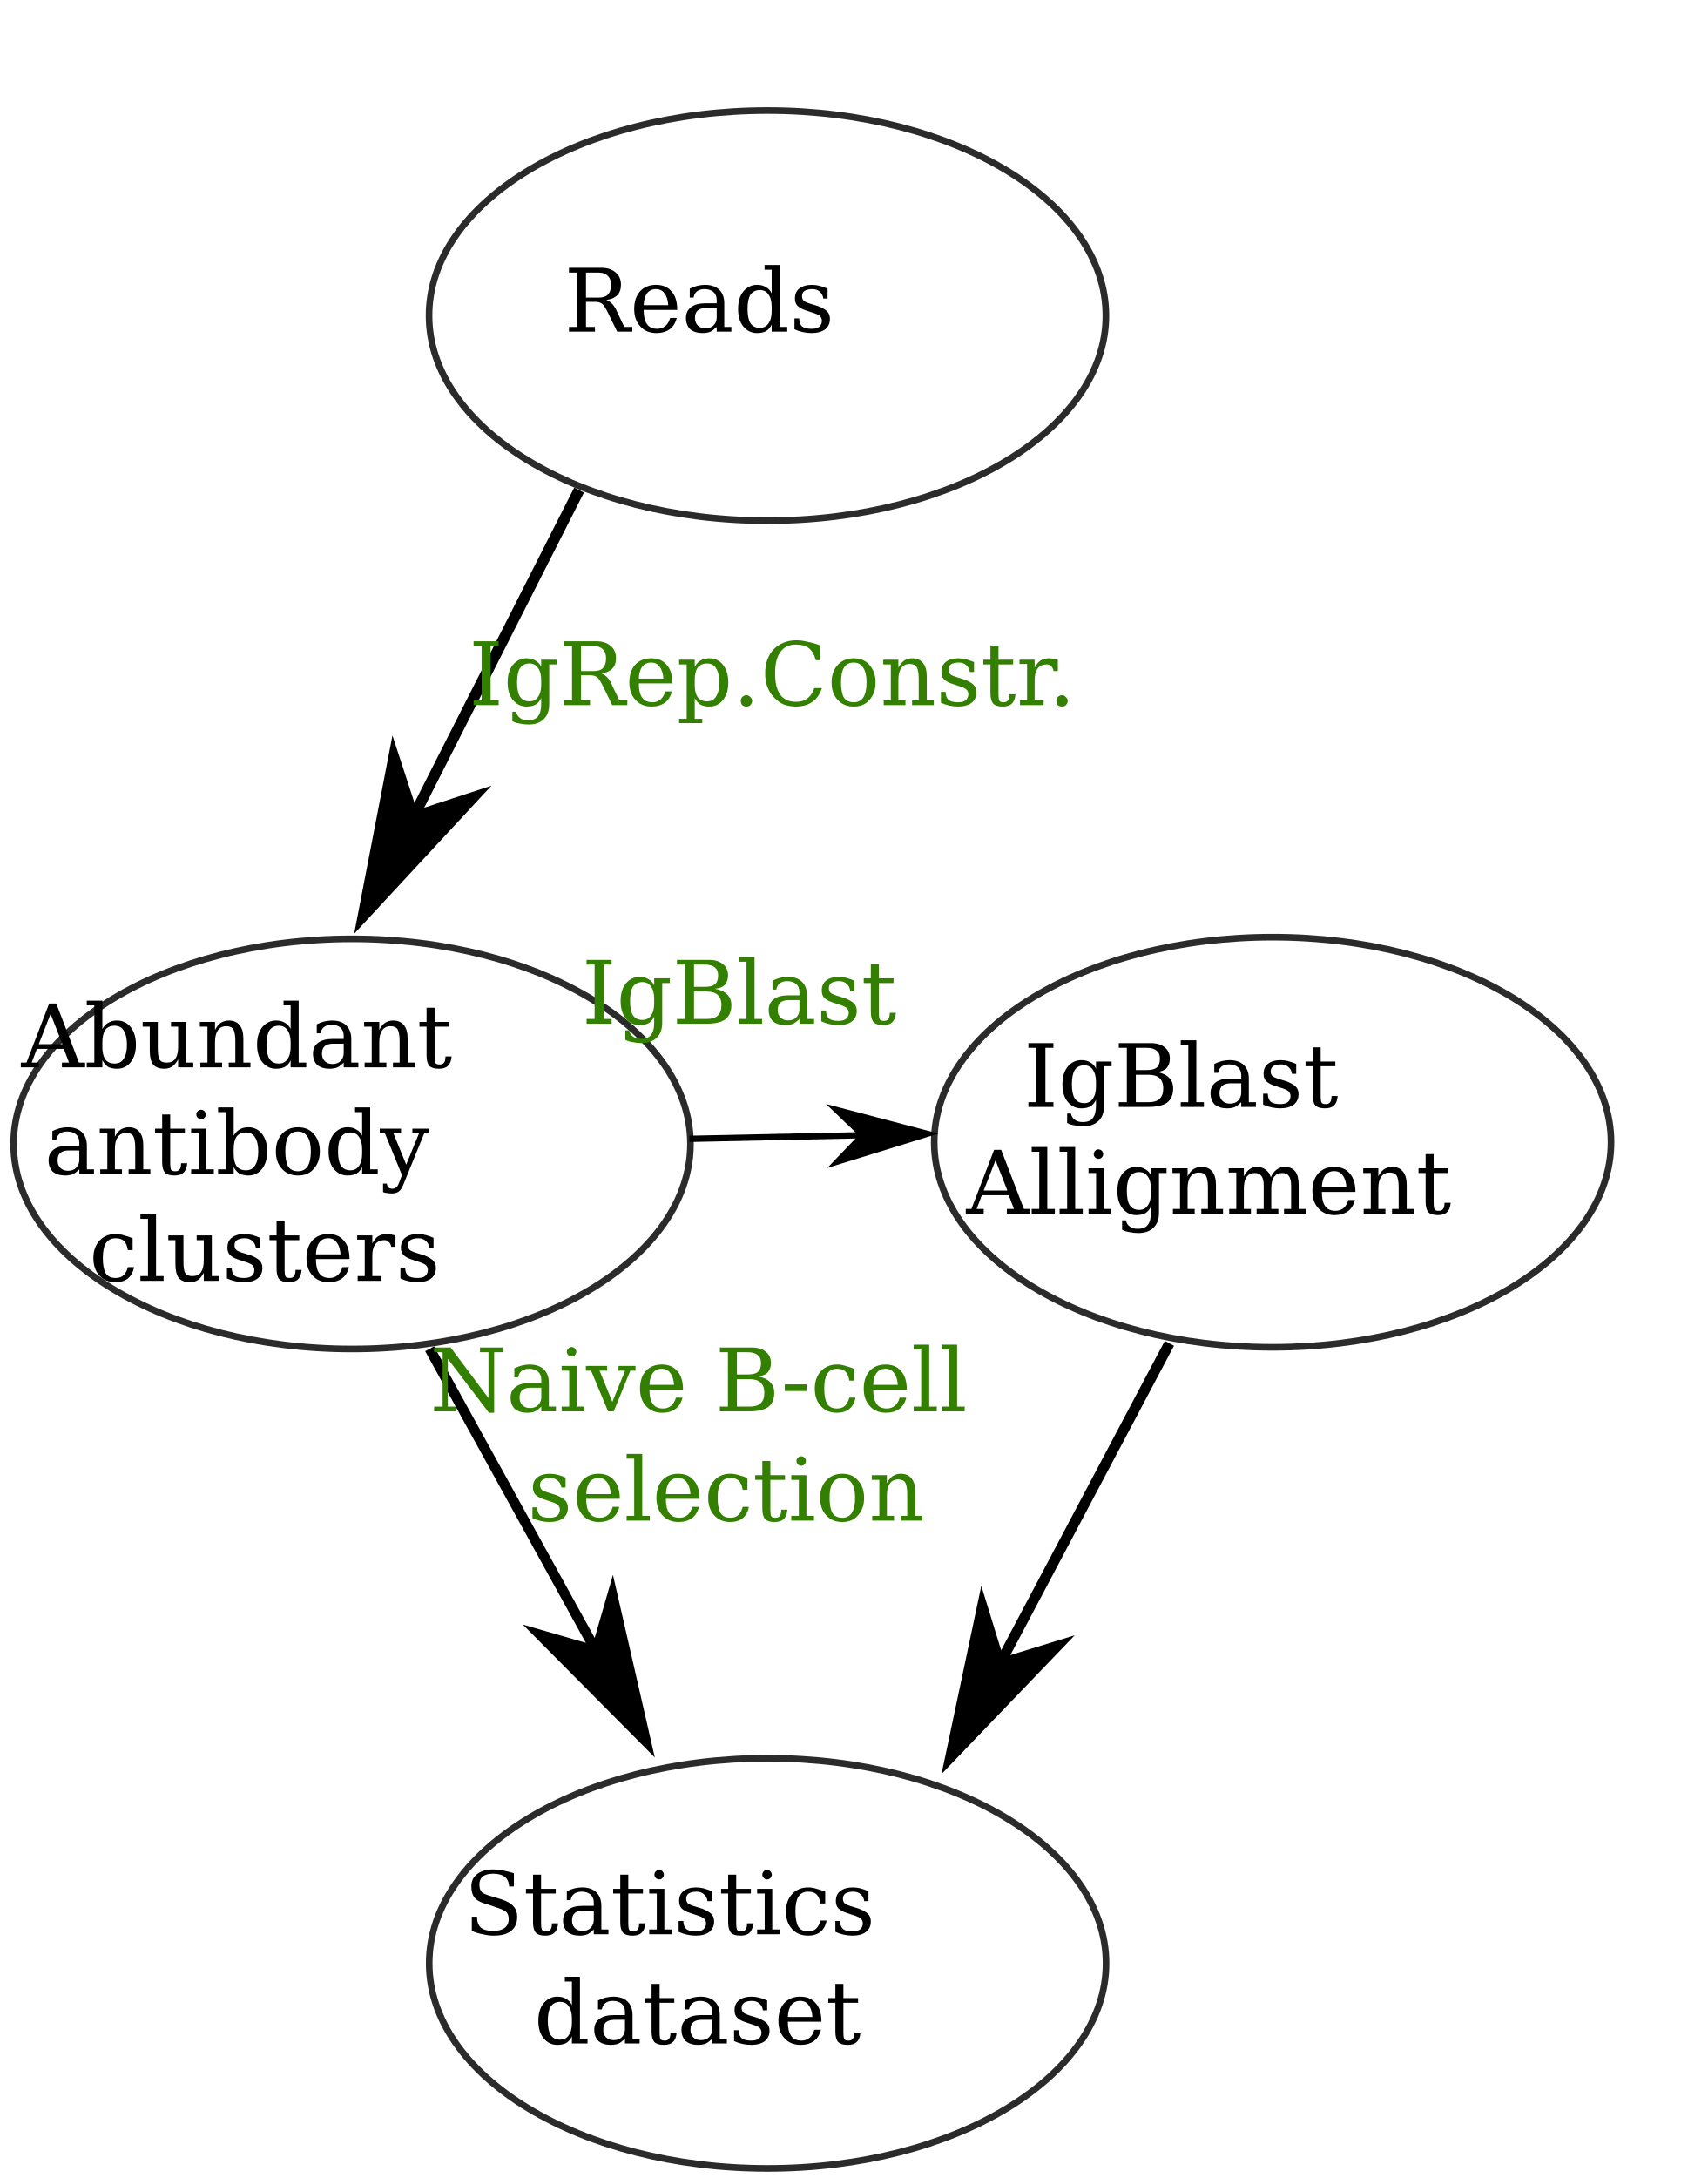
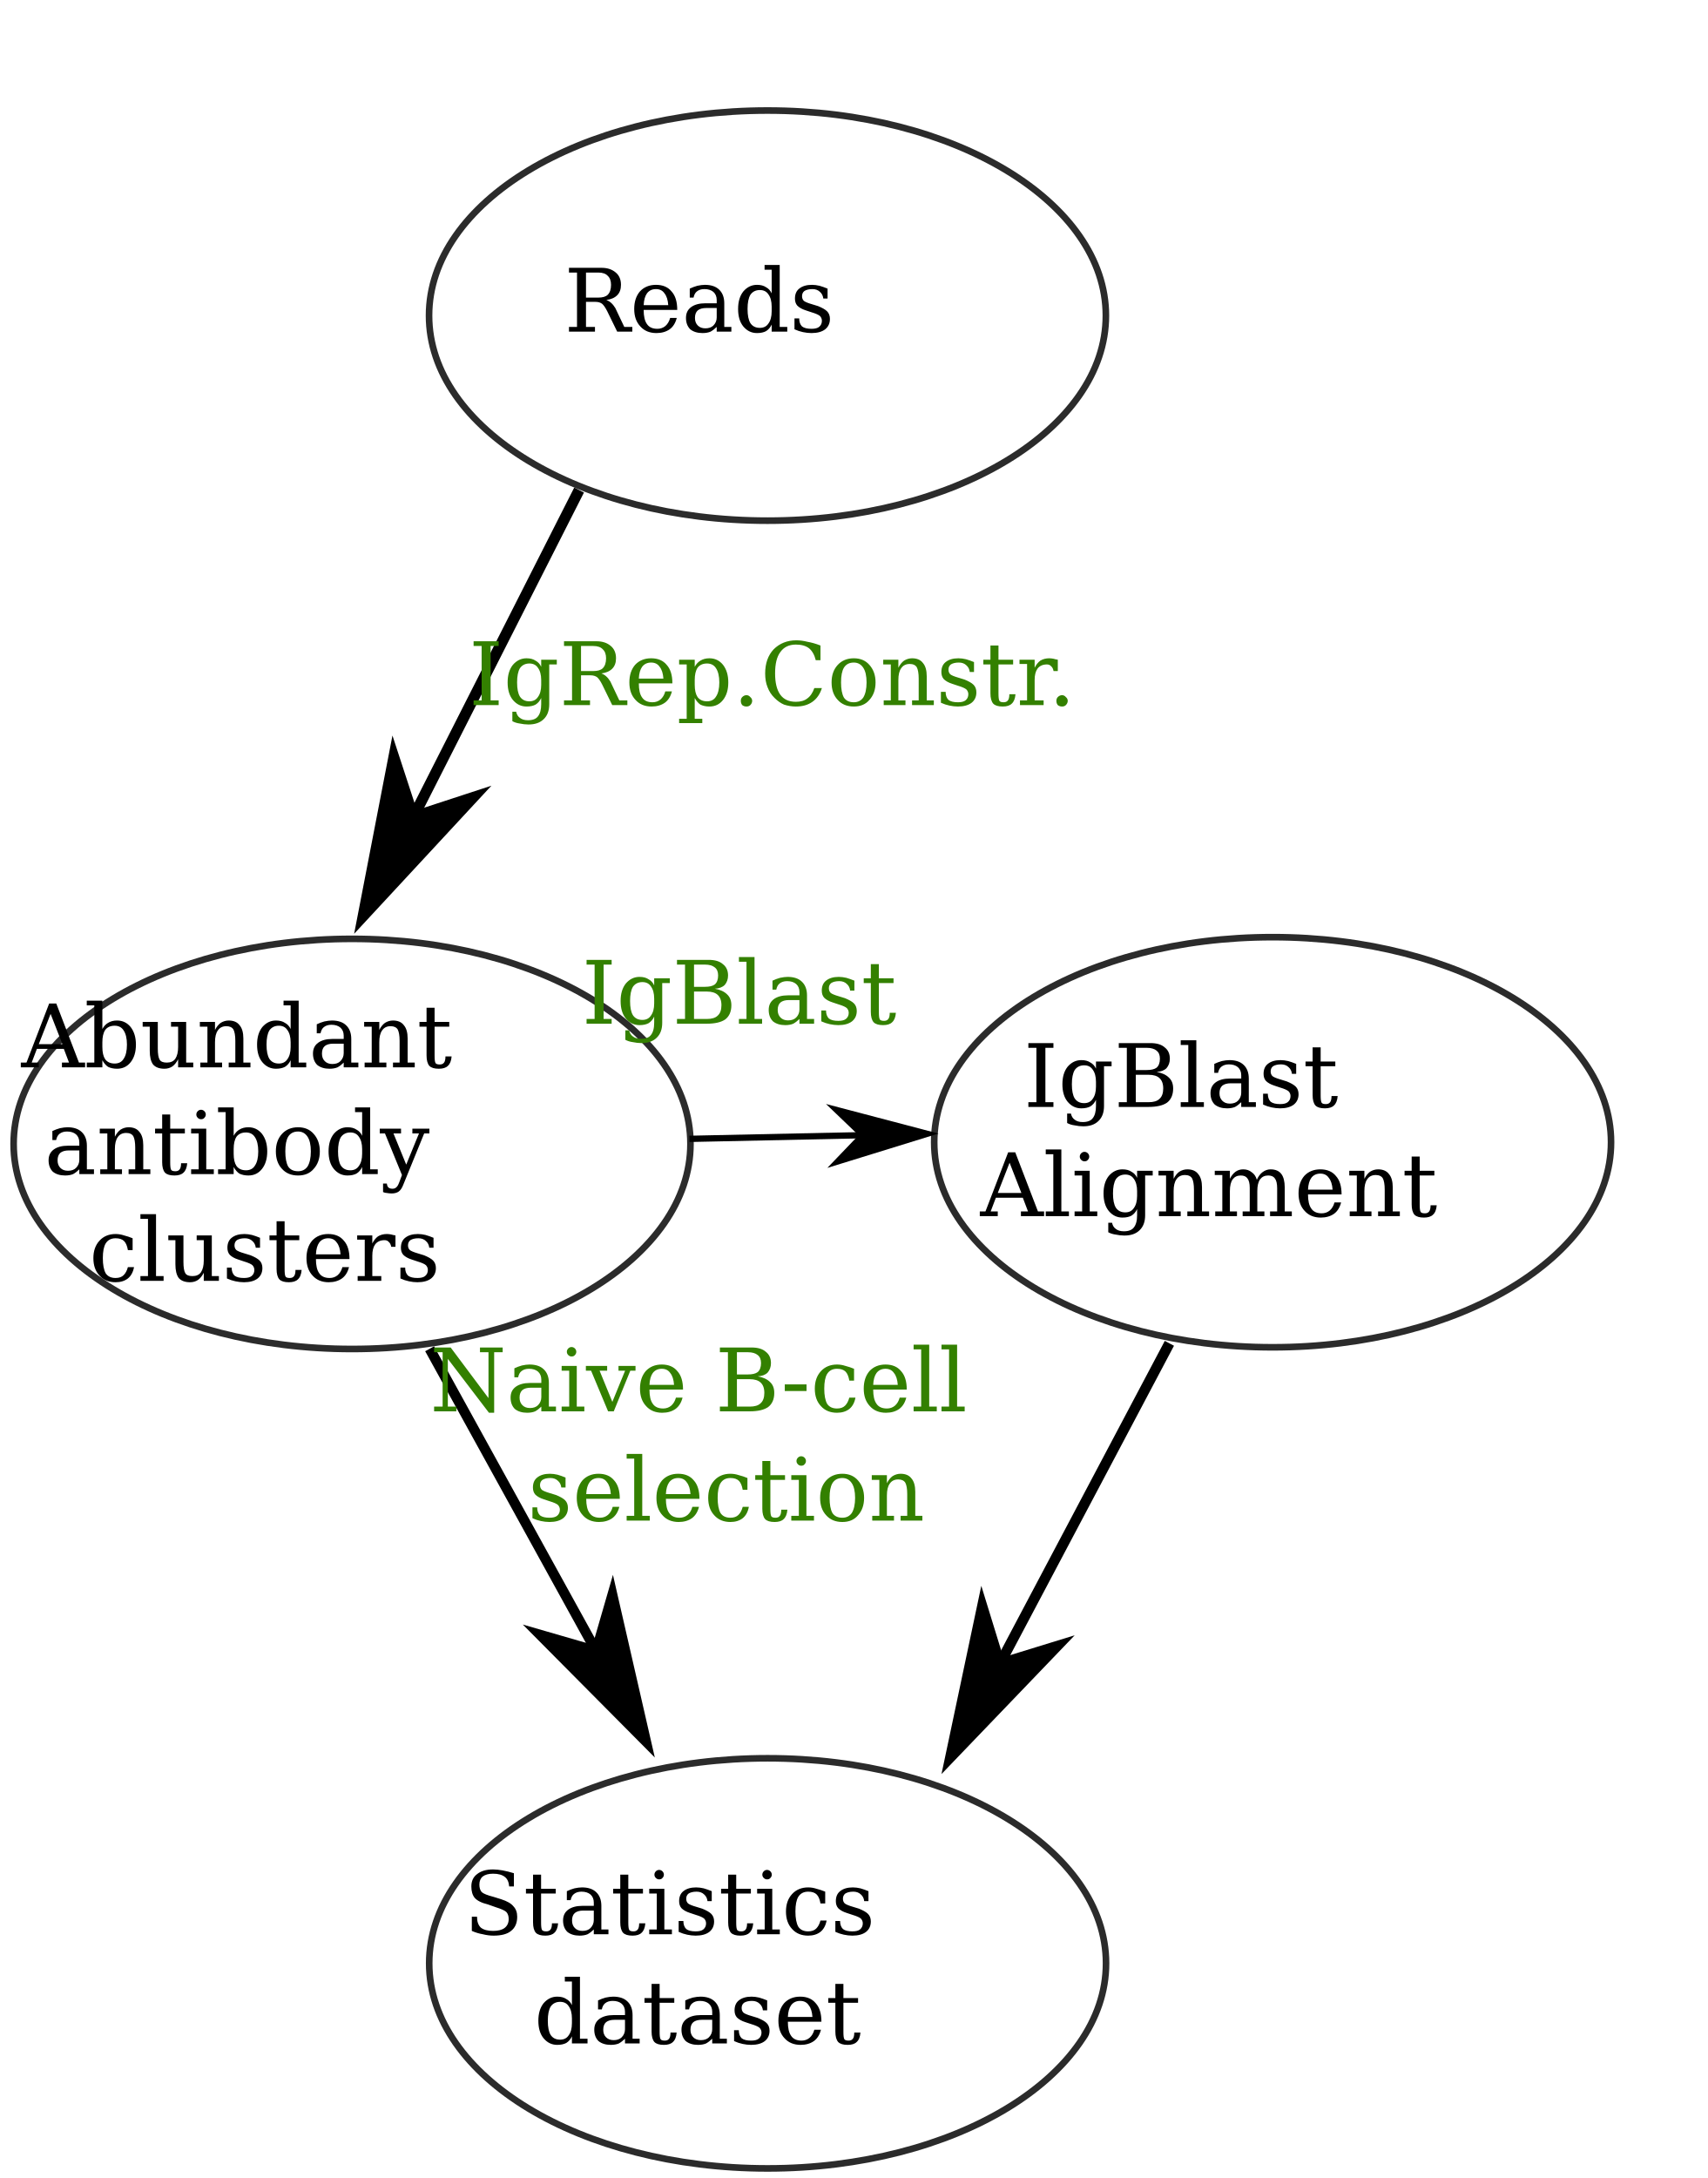
<svg xmlns="http://www.w3.org/2000/svg" xmlns:ns1="http://www.openswatchbook.org/uri/2009/osb" width="200" height="255" id="svg2" version="1.0" viewBox="0 0 56.444 71.967">
  <defs id="defs4">
    <marker orient="auto" refY="0" refX="0" id="marker4744" style="overflow:visible">
      <path id="path4488" d="M 0,0 5,-5 -12.5,0 5,5 0,0 Z" style="fill:#000000;fill-opacity:1;fill-rule:evenodd;stroke:#000000;stroke-width:1pt;stroke-opacity:1" transform="matrix(0.8,0,0,0.8,10,0)" />
    </marker>
    <linearGradient id="linearGradient19639" ns1:paint="solid">
      <stop style="stop-color:#c2009e;stop-opacity:1;" offset="0" id="stop19641" />
    </linearGradient>
    <linearGradient id="linearGradient19390" ns1:paint="gradient">
      <stop style="stop-color:#ff0000;stop-opacity:1;" offset="0" id="stop19392" />
      <stop style="stop-color:#ff0000;stop-opacity:0;" offset="1" id="stop19394" />
    </linearGradient>
    <linearGradient id="linearGradient19368" ns1:paint="solid">
      <stop style="stop-color:#ff0000;stop-opacity:1;" offset="0" id="stop19370" />
    </linearGradient>
    <linearGradient id="linearGradient19350" ns1:paint="solid">
      <stop style="stop-color:#000000;stop-opacity:1;" offset="0" id="stop19352" />
    </linearGradient>
    <marker orient="auto" refY="0" refX="0" id="Arrow1Lend" style="overflow:visible">
      <path id="path14900" d="M 0,0 5,-5 -12.5,0 5,5 0,0 Z" style="fill:#000000;fill-opacity:1;fill-rule:evenodd;stroke:#000000;stroke-width:1pt;stroke-opacity:1" transform="matrix(-0.8,0,0,-0.8,-10,0)" />
    </marker>
    <marker orient="auto" refY="0" refX="0" id="Arrow1Lstart" style="overflow:visible">
      <path id="path14897" d="M 0,0 5,-5 -12.5,0 5,5 0,0 Z" style="fill:#000000;fill-opacity:1;fill-rule:evenodd;stroke:#000000;stroke-width:1pt;stroke-opacity:1" transform="matrix(0.8,0,0,0.8,10,0)" />
    </marker>
    <linearGradient id="linearGradient8689" ns1:paint="solid">
      <stop style="stop-color:#000000;stop-opacity:1;" offset="0" id="stop8691" />
    </linearGradient>
    <linearGradient id="linearGradient8681" ns1:paint="solid">
      <stop style="stop-color:#ff0000;stop-opacity:1;" offset="0" id="stop8683" />
    </linearGradient>
    <linearGradient id="linearGradient7799" ns1:paint="solid">
      <stop style="stop-color:#390000;stop-opacity:1;" offset="0" id="stop7801" />
    </linearGradient>
    <linearGradient id="linearGradient7791" ns1:paint="solid">
      <stop style="stop-color:#006eff;stop-opacity:1;" offset="0" id="stop7793" />
    </linearGradient>
    <linearGradient id="linearGradient6351" ns1:paint="solid">
      <stop style="stop-color:#006eff;stop-opacity:1;" offset="0" id="stop6353" />
    </linearGradient>
    <marker orient="auto" refY="0" refX="0" id="Arrow1Lend-5" style="overflow:visible">
      <path id="path14900-2" d="M 0,0 5,-5 -12.5,0 5,5 0,0 Z" style="fill:#000000;fill-opacity:1;fill-rule:evenodd;stroke:#000000;stroke-width:1pt;stroke-opacity:1" transform="matrix(-0.8,0,0,-0.8,-10,0)" />
    </marker>
    <marker orient="auto" refY="0" refX="0" id="Arrow1Lend-5-2" style="overflow:visible">
      <path id="path14900-2-7" d="M 0,0 5,-5 -12.5,0 5,5 0,0 Z" style="fill:#000000;fill-opacity:1;fill-rule:evenodd;stroke:#000000;stroke-width:1pt;stroke-opacity:1" transform="matrix(-0.8,0,0,-0.8,-10,0)" />
    </marker>
    <marker orient="auto" refY="0" refX="0" id="Arrow1Lend-8" style="overflow:visible">
      <path id="path14900-9" d="M 0,0 5,-5 -12.5,0 5,5 0,0 Z" style="fill:#000000;fill-opacity:1;fill-rule:evenodd;stroke:#000000;stroke-width:1pt;stroke-opacity:1" transform="matrix(-0.8,0,0,-0.8,-10,0)" />
    </marker>
    <marker orient="auto" refY="0" refX="0" id="Arrow1Lend-2" style="overflow:visible">
      <path id="path14900-5" d="M 0,0 5,-5 -12.5,0 5,5 0,0 Z" style="fill:#000000;fill-opacity:1;fill-rule:evenodd;stroke:#000000;stroke-width:1pt;stroke-opacity:1" transform="matrix(-0.8,0,0,-0.8,-10,0)" />
    </marker>
    <marker orient="auto" refY="0" refX="0" id="Arrow1Lend-9" style="overflow:visible">
      <path id="path14900-59" d="M 0,0 5,-5 -12.5,0 5,5 0,0 Z" style="fill:#000000;fill-opacity:1;fill-rule:evenodd;stroke:#000000;stroke-width:1pt;stroke-opacity:1" transform="matrix(-0.8,0,0,-0.8,-10,0)" />
    </marker>
    <marker orient="auto" refY="0" refX="0" id="Arrow1Lend-9-6" style="overflow:visible">
      <path id="path14900-59-5" d="M 0,0 5,-5 -12.5,0 5,5 0,0 Z" style="fill:#000000;fill-opacity:1;fill-rule:evenodd;stroke:#000000;stroke-width:1pt;stroke-opacity:1" transform="matrix(-0.8,0,0,-0.8,-10,0)" />
    </marker>
    <marker orient="auto" refY="0" refX="0" id="Arrow1Lend-2-2" style="overflow:visible">
      <path id="path14900-5-8" d="M 0,0 5,-5 -12.5,0 5,5 0,0 Z" style="fill:#000000;fill-opacity:1;fill-rule:evenodd;stroke:#000000;stroke-width:1pt;stroke-opacity:1" transform="matrix(-0.8,0,0,-0.8,-10,0)" />
    </marker>
  </defs>
  <g id="layer1" transform="translate(4.149475e-6,-722.0648)">
    <ellipse style="opacity:0.832;fill:none;fill-opacity:1;fill-rule:nonzero;stroke:#000000;stroke-width:0.219;stroke-linecap:square;stroke-linejoin:miter;stroke-miterlimit:4.3;stroke-dasharray:none;stroke-dashoffset:0;stroke-opacity:1" id="path4270" cx="25.365" cy="732.493" rx="11.185" ry="6.776" />
    <text xml:space="preserve" style="font-style:normal;font-variant:normal;font-weight:normal;font-stretch:normal;font-size:2.888px;line-height:125%;font-family:'DejaVu Serif';-inkscape-font-specification:'DejaVu Serif, Normal';text-align:center;letter-spacing:0px;word-spacing:0px;writing-mode:lr-tb;text-anchor:middle;fill:#000000;fill-opacity:1;stroke:none;stroke-width:1px;stroke-linecap:butt;stroke-linejoin:miter;stroke-opacity:1" x="25.411" y="733.025" id="text4478">
      <tspan id="tspan4480" x="25.411" y="733.025" style="font-style:normal;font-variant:normal;font-weight:normal;font-stretch:normal;font-size:2.888px;line-height:125%;font-family:'DejaVu Serif';-inkscape-font-specification:'DejaVu Serif, Normal';text-align:center;writing-mode:lr-tb;text-anchor:middle">Reads</tspan>
    </text>
    <path style="fill:none;fill-rule:evenodd;stroke:#000000;stroke-width:0.361;stroke-linecap:butt;stroke-linejoin:miter;stroke-miterlimit:4;stroke-dasharray:none;stroke-opacity:1;marker-end:url(#Arrow1Lend)" d="M 19.139,738.258 12.021,752.295" id="path4482" />
    <ellipse style="opacity:0.832;fill:none;fill-opacity:1;fill-rule:nonzero;stroke:#000000;stroke-width:0.219;stroke-linecap:square;stroke-linejoin:miter;stroke-miterlimit:4.3;stroke-dasharray:none;stroke-dashoffset:0;stroke-opacity:1" id="path4270-4" cx="11.635" cy="759.863" rx="11.185" ry="6.776" />
    <text xml:space="preserve" style="font-style:normal;font-variant:normal;font-weight:normal;font-stretch:normal;font-size:2.888px;line-height:125%;font-family:'DejaVu Serif';-inkscape-font-specification:'DejaVu Serif, Normal';text-align:center;letter-spacing:0px;word-spacing:0px;writing-mode:lr;text-anchor:middle;fill:#000000;fill-opacity:1;stroke:none;stroke-width:1px;stroke-linecap:butt;stroke-linejoin:miter;stroke-opacity:1;" x="11.045" y="757.334" id="text4478-8">
      <tspan id="tspan4480-7" x="11.495" y="757.334" style="font-style:normal;font-variant:normal;font-weight:normal;font-stretch:normal;font-size:2.888px;line-height:125%;font-family:'DejaVu Serif';-inkscape-font-specification:'DejaVu Serif, Normal';text-align:center;writing-mode:lr;text-anchor:middle;">Abundant </tspan>
      <tspan x="11.045" y="760.862" id="tspan4960" style="font-style:normal;font-variant:normal;font-weight:normal;font-stretch:normal;font-size:2.888px;line-height:125%;font-family:'DejaVu Serif';-inkscape-font-specification:'DejaVu Serif, Normal';text-align:center;writing-mode:lr;text-anchor:middle;">antibody</tspan>
      <tspan x="11.045" y="764.389" id="tspan4962" style="font-style:normal;font-variant:normal;font-weight:normal;font-stretch:normal;font-size:2.888px;line-height:125%;font-family:'DejaVu Serif';-inkscape-font-specification:'DejaVu Serif, Normal';text-align:center;writing-mode:lr;text-anchor:middle;">clusters</tspan>
    </text>
    <text xml:space="preserve" style="font-style:normal;font-variant:normal;font-weight:normal;font-stretch:normal;font-size:2.888px;line-height:125%;font-family:'DejaVu Serif';-inkscape-font-specification:'DejaVu Serif, Normal';text-align:center;letter-spacing:0px;word-spacing:0px;writing-mode:lr-tb;text-anchor:middle;fill:#338000;fill-opacity:1;stroke:none;stroke-width:1px;stroke-linecap:butt;stroke-linejoin:miter;stroke-opacity:1" x="27.826" y="745.365" id="text6660">
      <tspan id="tspan6662" x="27.826" y="745.365" style="font-style:normal;font-variant:normal;font-weight:normal;font-stretch:normal;font-size:2.888px;line-height:125%;font-family:'DejaVu Serif';-inkscape-font-specification:'DejaVu Serif, Normal';text-align:center;writing-mode:lr-tb;text-anchor:middle;fill:#338000">IgRep.Constr.</tspan>
    </text>
    <path style="fill:none;fill-rule:evenodd;stroke:#000000;stroke-width:0.739;stroke-linecap:butt;stroke-linejoin:miter;stroke-miterlimit:4;stroke-dasharray:none;stroke-opacity:1;marker-end:url(#Arrow1Lend-8)" d="M 39.482,0.006 40.027,31.419" id="path4482-6" />
    <ellipse style="opacity:0.832;fill:none;fill-opacity:1;fill-rule:nonzero;stroke:#000000;stroke-width:0.723;stroke-linecap:square;stroke-linejoin:miter;stroke-miterlimit:4.3;stroke-dasharray:none;stroke-dashoffset:0;stroke-opacity:1" id="path4270-4-9" cx="38.976" cy="61.174" rx="38.615" ry="21.398" />
    <text xml:space="preserve" style="font-style:normal;font-variant:normal;font-weight:normal;font-stretch:normal;font-size:11.328px;line-height:125%;font-family:sans-serif;-inkscape-font-specification:'sans-serif, Normal';text-align:start;letter-spacing:0px;word-spacing:0px;writing-mode:lr-tb;text-anchor:start;fill:#000000;fill-opacity:1;stroke:none;stroke-width:1px;stroke-linecap:butt;stroke-linejoin:miter;stroke-opacity:1" x="38.898" y="53.514" id="text4478-8-4">
      <tspan id="tspan4480-7-1" x="40.092" y="53.514" style="font-style:normal;font-variant:normal;font-weight:normal;font-stretch:normal;font-size:7.5px;line-height:125%;font-family:sans-serif;-inkscape-font-specification:'sans-serif, Normal';text-align:center;writing-mode:lr-tb;text-anchor:middle">Abundant </tspan>
      <tspan x="38.898" y="62.889" id="tspan4960-3" style="font-style:normal;font-variant:normal;font-weight:normal;font-stretch:normal;font-size:7.5px;line-height:125%;font-family:sans-serif;-inkscape-font-specification:'sans-serif, Normal';text-align:center;writing-mode:lr-tb;text-anchor:middle">antibody</tspan>
      <tspan x="38.898" y="72.264" id="tspan4962-3" style="font-style:normal;font-variant:normal;font-weight:normal;font-stretch:normal;font-size:7.5px;line-height:125%;font-family:sans-serif;-inkscape-font-specification:'sans-serif, Normal';text-align:center;writing-mode:lr-tb;text-anchor:middle">clusters</tspan>
    </text>
    <text xml:space="preserve" style="font-style:normal;font-variant:normal;font-weight:normal;font-stretch:normal;font-size:11.328px;line-height:125%;font-family:sans-serif;-inkscape-font-specification:'sans-serif, Normal';text-align:start;letter-spacing:0px;word-spacing:0px;writing-mode:lr-tb;text-anchor:start;fill:#000000;fill-opacity:1;stroke:none;stroke-width:1px;stroke-linecap:butt;stroke-linejoin:miter;stroke-opacity:1" x="43.345" y="13.174" id="text6660-6">
      <tspan id="tspan6662-6" x="43.345" y="13.174" style="font-style:normal;font-variant:normal;font-weight:normal;font-stretch:normal;font-size:7.5px;line-height:125%;font-family:sans-serif;-inkscape-font-specification:'sans-serif, Normal';text-align:start;writing-mode:lr-tb;text-anchor:start">IgRep.Constr.</tspan>
    </text>
    <path style="fill:none;fill-rule:evenodd;stroke:#000000;stroke-width:0.335;stroke-linecap:butt;stroke-linejoin:miter;stroke-miterlimit:4;stroke-dasharray:none;stroke-opacity:1;marker-end:url(#Arrow1Lend-2)" d="m 14.199,766.632 7.129,12.936" id="path4482-4" />
    <ellipse style="opacity:0.832;fill:none;fill-opacity:1;fill-rule:nonzero;stroke:#000000;stroke-width:0.219;stroke-linecap:square;stroke-linejoin:miter;stroke-miterlimit:4.3;stroke-dasharray:none;stroke-dashoffset:0;stroke-opacity:1" id="path4270-4-0" cx="25.37" cy="786.939" rx="11.185" ry="6.776" />
    <text xml:space="preserve" style="font-style:normal;font-variant:normal;font-weight:normal;font-stretch:normal;font-size:2.888px;line-height:125%;font-family:'DejaVu Serif';-inkscape-font-specification:'DejaVu Serif, Normal';text-align:center;letter-spacing:0px;word-spacing:0px;writing-mode:lr-tb;text-anchor:middle;fill:#000000;fill-opacity:1;stroke:none;stroke-width:1px;stroke-linecap:butt;stroke-linejoin:miter;stroke-opacity:1" x="25.347" y="782.367" id="text4478-8-7">
      <tspan x="25.347" y="782.367" style="font-style:normal;font-variant:normal;font-weight:normal;font-stretch:normal;font-size:2.888px;line-height:125%;font-family:'DejaVu Serif';-inkscape-font-specification:'DejaVu Serif, Normal';text-align:center;writing-mode:lr-tb;text-anchor:middle" id="tspan62396" />
      <tspan x="25.347" y="785.977" style="font-style:normal;font-variant:normal;font-weight:normal;font-stretch:normal;font-size:2.888px;line-height:125%;font-family:'DejaVu Serif';-inkscape-font-specification:'DejaVu Serif, Normal';text-align:center;writing-mode:lr-tb;text-anchor:middle" id="tspan62400">Statistics</tspan>
      <tspan x="25.347" y="789.587" style="font-style:normal;font-variant:normal;font-weight:normal;font-stretch:normal;font-size:2.888px;line-height:125%;font-family:'DejaVu Serif';-inkscape-font-specification:'DejaVu Serif, Normal';text-align:center;writing-mode:lr-tb;text-anchor:middle" id="tspan62404">dataset</tspan>
    </text>
    <ellipse style="opacity:0.832;fill:none;fill-opacity:1;fill-rule:nonzero;stroke:#000000;stroke-width:0.219;stroke-linecap:square;stroke-linejoin:miter;stroke-miterlimit:4.3;stroke-dasharray:none;stroke-dashoffset:0;stroke-opacity:1" id="path4270-4-6" cx="42.061" cy="759.807" rx="11.185" ry="6.776" />
-     <text xml:space="preserve" style="font-style:normal;font-variant:normal;font-weight:normal;font-stretch:normal;font-size:2.888px;line-height:125%;font-family:'DejaVu Serif';-inkscape-font-specification:'DejaVu Serif, Normal';text-align:center;letter-spacing:0px;word-spacing:0px;writing-mode:lr;text-anchor:middle;fill:#000000;fill-opacity:1;stroke:none;stroke-width:1px;stroke-linecap:butt;stroke-linejoin:miter;stroke-opacity:1;" x="42.246" y="758.64" id="text4478-8-48">
-       <tspan x="42.246" y="758.64" id="tspan4962-4" style="font-style:normal;font-variant:normal;font-weight:normal;font-stretch:normal;font-size:2.888px;line-height:125%;font-family:'DejaVu Serif';-inkscape-font-specification:'DejaVu Serif, Normal';text-align:center;writing-mode:lr;text-anchor:middle;">IgBlast</tspan>
-       <tspan x="42.246" y="762.168" style="font-style:normal;font-variant:normal;font-weight:normal;font-stretch:normal;font-size:2.888px;line-height:125%;font-family:'DejaVu Serif';-inkscape-font-specification:'DejaVu Serif, Normal';text-align:center;writing-mode:lr;text-anchor:middle;" id="tspan62389">Allignment</tspan>
+     <text xml:space="preserve" style="font-style:normal;font-variant:normal;font-weight:normal;font-stretch:normal;font-size:2.888px;line-height:125%;font-family:'DejaVu Serif';-inkscape-font-specification:'DejaVu Serif, Normal';text-align:center;letter-spacing:0px;word-spacing:0px;writing-mode:lr-tb;text-anchor:middle;fill:#000000;fill-opacity:1;stroke:none;stroke-width:1px;stroke-linecap:butt;stroke-linejoin:miter;stroke-opacity:1" x="42.246" y="758.64" id="text4478-8-48">
+       <tspan x="42.246" y="758.64" id="tspan4962-4" style="font-style:normal;font-variant:normal;font-weight:normal;font-stretch:normal;font-size:2.888px;line-height:125%;font-family:'DejaVu Serif';-inkscape-font-specification:'DejaVu Serif, Normal';text-align:center;writing-mode:lr-tb;text-anchor:middle">IgBlast</tspan>
+       <tspan x="42.246" y="762.25" style="font-style:normal;font-variant:normal;font-weight:normal;font-stretch:normal;font-size:2.888px;line-height:125%;font-family:'DejaVu Serif';-inkscape-font-specification:'DejaVu Serif, Normal';text-align:center;writing-mode:lr-tb;text-anchor:middle" id="tspan62389">Alignment</tspan>
    </text>
    <text xml:space="preserve" style="font-style:normal;font-variant:normal;font-weight:normal;font-stretch:normal;font-size:2.888px;line-height:125%;font-family:'DejaVu Serif';-inkscape-font-specification:'DejaVu Serif, Normal';text-align:center;letter-spacing:0px;word-spacing:0px;writing-mode:lr-tb;text-anchor:middle;fill:#338000;fill-opacity:1;stroke:none;stroke-width:1px;stroke-linecap:butt;stroke-linejoin:miter;stroke-opacity:1" x="26.724" y="755.891" id="text20269">
      <tspan id="tspan20271" x="26.724" y="755.891" style="font-style:normal;font-variant:normal;font-weight:normal;font-stretch:normal;font-size:2.888px;line-height:125%;font-family:'DejaVu Serif';-inkscape-font-specification:'DejaVu Serif, Normal';text-align:center;writing-mode:lr-tb;text-anchor:middle;fill:#338000">IgBlast</tspan>
    </text>
    <path style="fill:none;fill-rule:evenodd;stroke:#000000;stroke-width:0.208;stroke-linecap:butt;stroke-linejoin:miter;stroke-miterlimit:4;stroke-dasharray:none;stroke-opacity:1;marker-end:url(#Arrow1Lend-9)" d="m 22.785,759.696 7.829,-0.167" id="path4482-7" />
    <path style="fill:none;fill-rule:evenodd;stroke:#000000;stroke-width:0.344;stroke-linecap:butt;stroke-linejoin:miter;stroke-miterlimit:4;stroke-dasharray:none;stroke-opacity:1;marker-end:url(#Arrow1Lend-2-2)" d="m 38.649,766.452 -7.22,13.643" id="path4482-4-2" />
    <text xml:space="preserve" style="font-style:normal;font-variant:normal;font-weight:normal;font-stretch:normal;font-size:2.888px;line-height:125%;font-family:'DejaVu Serif';-inkscape-font-specification:'DejaVu Serif, Normal';text-align:center;letter-spacing:0px;word-spacing:0px;writing-mode:lr-tb;text-anchor:middle;fill:#338000;fill-opacity:1;stroke:none;stroke-width:1px;stroke-linecap:butt;stroke-linejoin:miter;stroke-opacity:1" x="26.298" y="768.7" id="text62380">
      <tspan id="tspan62382" x="26.298" y="768.7" style="font-style:normal;font-variant:normal;font-weight:normal;font-stretch:normal;font-size:2.888px;line-height:125%;font-family:'DejaVu Serif';-inkscape-font-specification:'DejaVu Serif, Normal';text-align:center;writing-mode:lr-tb;text-anchor:middle;fill:#338000">Naive B-cell</tspan>
      <tspan x="26.298" y="772.31" style="font-style:normal;font-variant:normal;font-weight:normal;font-stretch:normal;font-size:2.888px;line-height:125%;font-family:'DejaVu Serif';-inkscape-font-specification:'DejaVu Serif, Normal';text-align:center;writing-mode:lr-tb;text-anchor:middle;fill:#338000" id="tspan15081">selection</tspan>
    </text>
  </g>
</svg>
